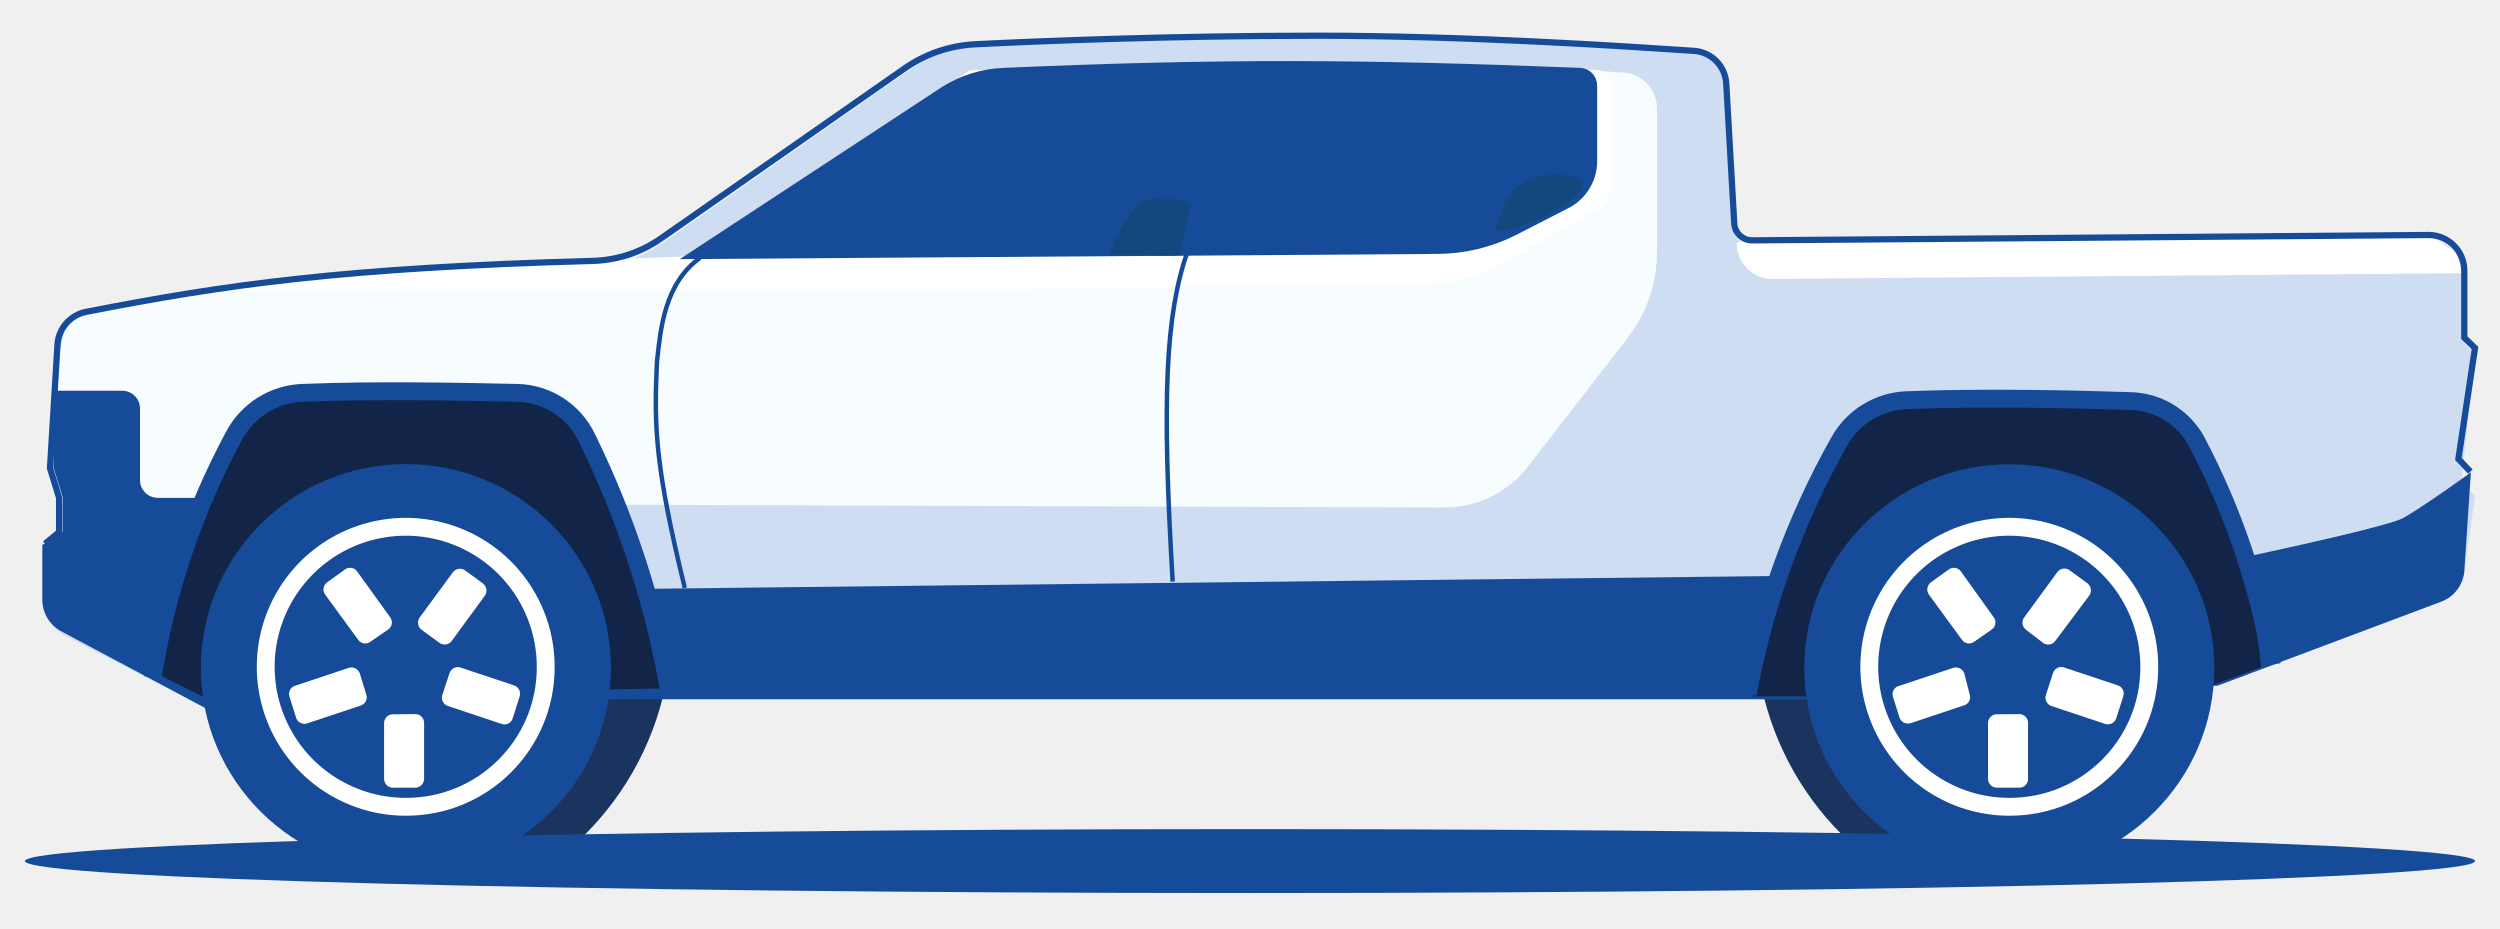
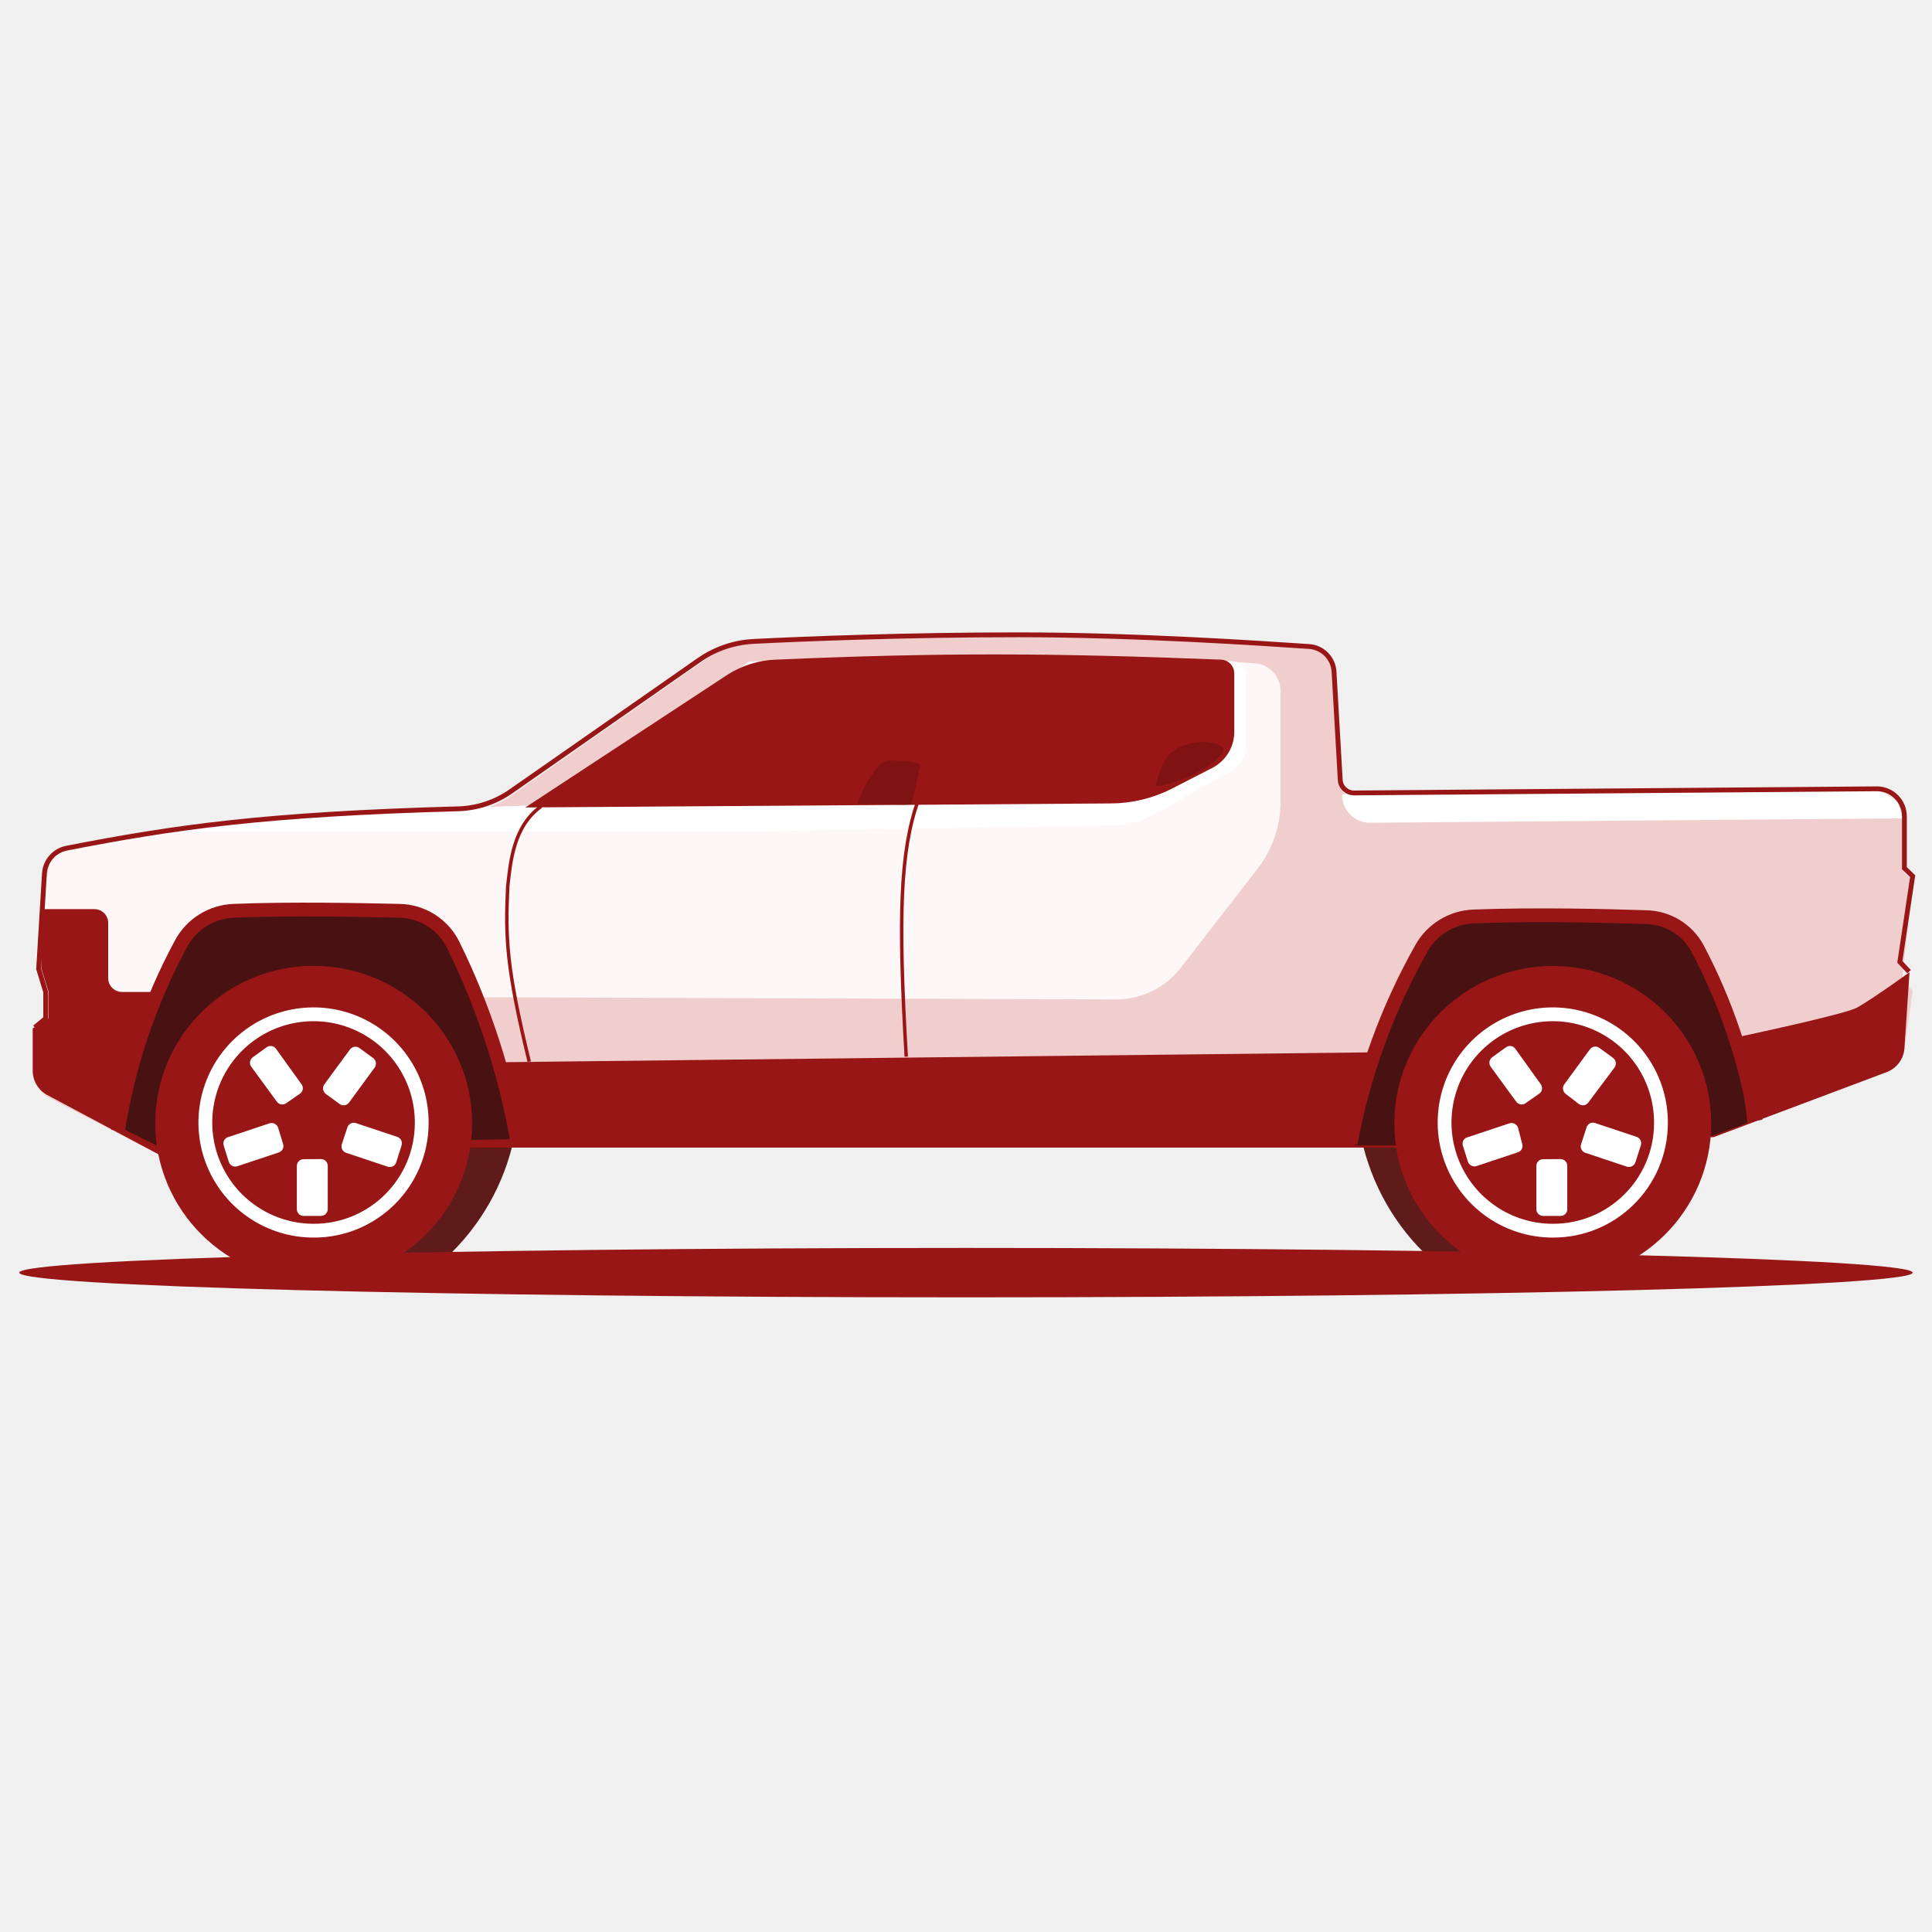
- <svg xmlns="http://www.w3.org/2000/svg" id="Layer_1" data-name="Layer 1" viewBox="0 0 140 52">
-   <defs>
-     <style>.cls-1{fill:#1a345f;}.cls-13,.cls-2,.cls-9{fill:#164b99;}.cls-3,.cls-6{fill:#fff;}.cls-3{fill-opacity:0.6;}.cls-4{fill:#ceddf1;}.cls-5{fill:#f7fcfe;}.cls-7{fill:#122448;}.cls-11,.cls-12,.cls-8{fill:none;}.cls-11,.cls-12,.cls-8,.cls-9{stroke:#164b99;}.cls-10{fill:#13487f;}.cls-11{stroke-width:0.25px;}.cls-12{stroke-width:0.35px;}.cls-13{stroke:#fff;}</style>
-   </defs>
-   <path class="cls-1" d="M32.26,47.21a16.52,16.52,0,0,0,5-8.78l-4.61-.34L22.11,48.25Z" />
-   <path class="cls-1" d="M103.64,47.21a16.52,16.52,0,0,1-5-8.78l4.62-.34L113.8,48.25Z" />
-   <ellipse class="cls-2" cx="70" cy="48.22" rx="68.6" ry="1.79" />
-   <path class="cls-3" d="M123.45,38.25l13.25-4.62A2,2,0,0,0,138,32.05l.61-4.29-.78-.66.78-7.29-.6-.58V15.47a2,2,0,0,0-2-2l-37.89.31a1,1,0,0,1-1-.91l-.57-8.26a1.94,1.94,0,0,0-1.8-1.8C91.05,2.58,81.75,2,73.16,2,65,2,58.1,2.36,54.77,2.57a7.64,7.64,0,0,0-3.88,1.37L37,13.68a6.94,6.94,0,0,1-3.81,1.24c-14.05.37-20.53,1.33-28.41,2.87a2,2,0,0,0-1.57,1.8L2.8,26.53l.51,1.67v1.91l-.79.66v3.05a2,2,0,0,0,1.06,1.74l7.58,3.92,23.18-.77h67.73Z" />
-   <path class="cls-4" d="M123.45,38.25l13.25-4.62A2,2,0,0,0,138,32.05l.61-4.29-.78-.66.78-7.29-.6-.58V15.47a2,2,0,0,0-2-2l-37.89.31a1,1,0,0,1-1-.91l-.57-8.26a1.94,1.94,0,0,0-1.8-1.8C91.05,2.58,81.75,2,73.16,2,65,2,58.1,2.36,54.77,2.57a7.64,7.64,0,0,0-3.88,1.37L37,13.68a6.94,6.94,0,0,1-3.81,1.24c-14.05.37-20.53,1.33-28.41,2.87a2,2,0,0,0-1.57,1.8L2.8,26.53l.51,1.67v1.91l-.79.66v3.05a2,2,0,0,0,1.06,1.74l7.58,3.92,23.18-.77h67.73Z" />
-   <path class="cls-5" d="M80.9,28.42,3.45,28.16c-.66-3.89-.39-8.61.46-10.43C14.17,15.18,21.3,15,38.83,14.35L54.33,4.18,73.9,3.63l14.6.28L91,4.07A2,2,0,0,1,92.79,6v8.12a7.85,7.85,0,0,1-1.64,4.8l-5.58,7.2A5.91,5.91,0,0,1,80.9,28.42Z" />
-   <path class="cls-6" d="M89.27,11.82l-5.72,3.23a5.92,5.92,0,0,1-2.79.76l-27.63.46H11.89c10.55-1.25,15.91-1.5,27.4-1.93l15-10.4,19.54-.48,15.44.45a1,1,0,0,1,1,1v5.23A2,2,0,0,1,89.27,11.82Z" />
-   <path class="cls-2" d="M124.18,38.4l12.59-4.73A2,2,0,0,0,138,32l.37-5.55S136,28.18,134.6,29s-21.32,4.76-21.32,4.76L100,32.25l-79.44.9-8.91-5.27H8.84a1,1,0,0,1-1-1v-4a1,1,0,0,0-1-1H3v4.3l.51,1.67V29.8l-1.14.72v3.07a2,2,0,0,0,1,1.73L12.15,40l22.2-.84h67.77Z" />
-   <path class="cls-7" d="M17.17,22.15c4.19-.17,9-.07,12,0a4.48,4.48,0,0,1,4,2.68,58.69,58.69,0,0,1,4.12,13.72L11.33,39,8.81,37.74c1.13-5.66,2.2-9,4.57-13.26A4.53,4.53,0,0,1,17.17,22.15Z" />
-   <path class="cls-8" d="M8.55,37.94a42.49,42.49,0,0,1,4.58-13.58A4.53,4.53,0,0,1,16.94,22c4.24-.17,9.11-.06,12,0a4.44,4.44,0,0,1,3.92,2.51A52.81,52.81,0,0,1,37.5,38.83" />
-   <path class="cls-7" d="M106.93,22.71c4.38-.18,9.43-.08,12.37,0A4.21,4.21,0,0,1,123,25a34.11,34.11,0,0,1,3.62,12.37l-3.17,1.16L101.17,39h-3a44.89,44.89,0,0,1,5-13.94A4.5,4.5,0,0,1,106.93,22.71Z" />
-   <path class="cls-8" d="M97.87,38.87A45.67,45.67,0,0,1,103,24.72a4.53,4.53,0,0,1,3.77-2.31c4.41-.17,9.53-.05,12.5.05A4.32,4.32,0,0,1,123,24.71a41.28,41.28,0,0,1,4.22,12.51" />
-   <path class="cls-9" d="M88.94,8.93V4.79a.49.49,0,0,0-.47-.49c-12.39-.49-20.22-.52-32.24,0a6.45,6.45,0,0,0-3.22,1L39.76,14l40.68-.28a9.37,9.37,0,0,0,4.22-1l3-1.54A2.45,2.45,0,0,0,88.94,8.93Z" />
-   <path class="cls-10" d="M62.16,14.24c2.82,0,2.51.14,4.9,0a5.79,5.79,0,0,0,0-2c-.19-1-.64-1.1-2.62-1.1a1.24,1.24,0,0,0-.86.48A7.85,7.85,0,0,0,62.16,14.24Z" />
-   <path class="cls-10" d="M62.16,14.24c2.82,0,2.51.14,4.9,0a5.79,5.79,0,0,0,0-2c-.19-1-.64-1.1-2.62-1.1a1.24,1.24,0,0,0-.86.48A7.85,7.85,0,0,0,62.16,14.24Z" />
-   <path class="cls-10" d="M62.16,14.24c2.82,0,2.51.14,4.9,0a5.79,5.79,0,0,0,0-2c-.19-1-.64-1.1-2.62-1.1a1.24,1.24,0,0,0-.86.48A7.85,7.85,0,0,0,62.16,14.24Z" />
-   <path class="cls-2" d="M71.44,3.55h-3L66.08,14.24H71Z" />
-   <path class="cls-10" d="M83.72,12.94c.89,0,1-.17,2.45-.66,0,0,2.56-1.25,2.45-2C88.54,9.8,87,9.6,85.85,10l-.33.14a3.42,3.42,0,0,0-.73.49C84.36,11.05,84.22,11.46,83.72,12.94Z" />
-   <path class="cls-10" d="M83.72,12.94c.89,0,1-.17,2.45-.66,0,0,2.56-1.25,2.45-2C88.54,9.8,87,9.6,85.85,10l-.33.14a3.42,3.42,0,0,0-.73.49C84.36,11.05,84.22,11.46,83.72,12.94Z" />
-   <path class="cls-10" d="M83.72,12.94c.89,0,1-.17,2.45-.66,0,0,2.56-1.25,2.45-2C88.54,9.8,87,9.6,85.85,10l-.33.14a3.42,3.42,0,0,0-.73.49C84.36,11.05,84.22,11.46,83.72,12.94Z" />
-   <path class="cls-11" d="M66.53,14c-1.29,3.66-1.46,8.37-.86,18.57M39.2,14.44c-2,1.45-2.21,4-2.41,5.82-.17,3.63-.11,5.83,1.56,12.67" />
-   <path class="cls-6" d="M97.29,13.56l38.82-.32,1.42.87.38,1.19-38.65.32a2,2,0,0,1-2-2Z" />
-   <path class="cls-12" d="M138.34,26.41l-.67-.71.93-6.21-.6-.58V15.16a2,2,0,0,0-2-2l-37.88.3a1,1,0,0,1-1-.92l-.45-7.86a1.94,1.94,0,0,0-1.78-1.83C91.29,2.61,82.31,2,73.77,2c-8.2,0-15.62.3-19.17.48a7.58,7.58,0,0,0-4,1.39L37,13.36a7,7,0,0,1-3.81,1.25C19.15,15,12.67,15.93,4.79,17.47a2,2,0,0,0-1.57,1.81L2.8,26.21l.51,1.67V29.8l-.79.65" />
-   <ellipse class="cls-2" cx="112.52" cy="37.41" rx="11.48" ry="11.41" />
-   <path class="cls-13" d="M120.36,37.4a7.84,7.84,0,1,0-7.84,7.78A7.81,7.81,0,0,0,120.36,37.4Z" />
-   <path class="cls-6" d="M111.82,40a.49.49,0,0,0-.49.49v3.13a.49.49,0,0,0,.48.49h1.26a.48.48,0,0,0,.5-.49V40.48a.49.49,0,0,0-.49-.49Z" />
-   <path class="cls-6" d="M114.57,38.92a.49.49,0,0,0,.32.62l3,1a.5.5,0,0,0,.62-.32L118.9,39a.48.48,0,0,0-.31-.62l-3-1a.48.48,0,0,0-.62.31Z" />
-   <path class="cls-6" d="M114.41,36a.49.49,0,0,0,.68-.1L117,33.35a.5.5,0,0,0-.11-.69l-1-.73a.49.49,0,0,0-.68.11l-1.86,2.54a.5.5,0,0,0,.11.69Z" />
-   <path class="cls-6" d="M111.54,35.25a.48.48,0,0,0,.11-.68L109.81,32a.48.48,0,0,0-.68-.11l-1,.72a.5.5,0,0,0-.11.69l1.85,2.53a.48.48,0,0,0,.68.11Z" />
-   <path class="cls-6" d="M110,37.71a.5.5,0,0,0-.62-.31l-3,1A.48.48,0,0,0,106,39l.37,1.18a.5.5,0,0,0,.62.32l3-1a.48.48,0,0,0,.31-.62Z" />
-   <ellipse class="cls-2" cx="22.73" cy="37.4" rx="11.48" ry="11.41" />
-   <path class="cls-13" d="M30.56,37.4a7.84,7.84,0,1,0-7.84,7.78A7.81,7.81,0,0,0,30.56,37.4Z" />
-   <path class="cls-6" d="M22,40a.49.49,0,0,0-.49.49v3.13a.49.49,0,0,0,.48.49h1.26a.5.5,0,0,0,.5-.49V40.48a.49.49,0,0,0-.49-.49Z" />
-   <path class="cls-6" d="M24.77,38.92a.49.49,0,0,0,.32.62l3,1a.48.48,0,0,0,.62-.31L29.1,39a.49.49,0,0,0-.32-.62l-3-1a.49.49,0,0,0-.61.32Z" />
-   <path class="cls-6" d="M24.61,36a.49.49,0,0,0,.68-.1l1.86-2.54a.5.5,0,0,0-.11-.69l-1-.73a.49.49,0,0,0-.68.11L23.5,34.58a.5.5,0,0,0,.11.69Z" />
-   <path class="cls-6" d="M21.74,35.25a.48.48,0,0,0,.11-.68L20,32a.48.48,0,0,0-.68-.11l-1,.72a.49.49,0,0,0-.11.69l1.85,2.53a.48.48,0,0,0,.68.11Z" />
-   <path class="cls-6" d="M20.15,37.71a.5.5,0,0,0-.62-.31l-3,1a.48.48,0,0,0-.32.61l.37,1.18a.49.49,0,0,0,.62.32l3-1a.48.48,0,0,0,.31-.62Z" />
+ <svg xmlns="http://www.w3.org/2000/svg" id="SvgjsSvg1074" width="288" height="288" version="1.1">
+   <defs id="SvgjsDefs1075" />
+   <g id="SvgjsG1076">
+     <svg viewBox="0 0 140 52" width="288" height="288">
+       <path fill="#5f1a1a" d="M32.26 47.21a16.52 16.52 0 005-8.78l-4.61-.34L22.11 48.25zM103.64 47.21a16.52 16.52 0 01-5-8.78l4.62-.34L113.8 48.25z" class="svgShape color1a345f-0 selectable" />
+       <ellipse cx="70" cy="48.22" fill="#991616" rx="68.6" ry="1.79" class="svgShape color164b99-1 selectable" />
+       <path fill="#fff" fill-opacity=".6" d="M123.45,38.25l13.25-4.62A2,2,0,0,0,138,32.05l.61-4.29-.78-.66.78-7.29-.6-.58V15.47a2,2,0,0,0-2-2l-37.89.31a1,1,0,0,1-1-.91l-.57-8.26a1.94,1.94,0,0,0-1.8-1.8C91.05,2.58,81.75,2,73.16,2,65,2,58.1,2.36,54.77,2.57a7.64,7.64,0,0,0-3.88,1.37L37,13.68a6.94,6.94,0,0,1-3.81,1.24c-14.05.37-20.53,1.33-28.41,2.87a2,2,0,0,0-1.57,1.8L2.8,26.53l.51,1.67v1.91l-.79.66v3.05a2,2,0,0,0,1.06,1.74l7.58,3.92,23.18-.77h67.73Z" class="svgShape colorffffff-2 selectable" />
+       <path fill="#f1cece" d="M123.45,38.25l13.25-4.62A2,2,0,0,0,138,32.05l.61-4.29-.78-.66.78-7.29-.6-.58V15.47a2,2,0,0,0-2-2l-37.89.31a1,1,0,0,1-1-.91l-.57-8.26a1.94,1.94,0,0,0-1.8-1.8C91.05,2.58,81.75,2,73.16,2,65,2,58.1,2.36,54.77,2.57a7.64,7.64,0,0,0-3.88,1.37L37,13.68a6.94,6.94,0,0,1-3.81,1.24c-14.05.37-20.53,1.33-28.41,2.87a2,2,0,0,0-1.57,1.8L2.8,26.53l.51,1.67v1.91l-.79.66v3.05a2,2,0,0,0,1.06,1.74l7.58,3.92,23.18-.77h67.73Z" class="svgShape colorceddf1-3 selectable" />
+       <path fill="#fef7f7" d="M80.9,28.42,3.45,28.16c-.66-3.89-.39-8.61.46-10.43C14.17,15.18,21.3,15,38.83,14.35L54.33,4.18,73.9,3.63l14.6.28L91,4.07A2,2,0,0,1,92.79,6v8.12a7.85,7.85,0,0,1-1.64,4.8l-5.58,7.2A5.91,5.91,0,0,1,80.9,28.42Z" class="svgShape colorf7fcfe-4 selectable" />
+       <path fill="#fff" d="M89.27,11.82l-5.72,3.23a5.92,5.92,0,0,1-2.79.76l-27.63.46H11.89c10.55-1.25,15.91-1.5,27.4-1.93l15-10.4,19.54-.48,15.44.45a1,1,0,0,1,1,1v5.23A2,2,0,0,1,89.27,11.82Z" class="svgShape colorffffff-5 selectable" />
+       <path fill="#991616" d="M124.18,38.4l12.59-4.73A2,2,0,0,0,138,32l.37-5.55S136,28.18,134.6,29s-21.32,4.76-21.32,4.76L100,32.25l-79.44.9-8.91-5.27H8.84a1,1,0,0,1-1-1v-4a1,1,0,0,0-1-1H3v4.3l.51,1.67V29.8l-1.14.72v3.07a2,2,0,0,0,1,1.73L12.15,40l22.2-.84h67.77Z" class="svgShape color164b99-6 selectable" />
+       <path fill="#481212" d="M17.17,22.15c4.19-.17,9-.07,12,0a4.48,4.48,0,0,1,4,2.68,58.69,58.69,0,0,1,4.12,13.72L11.33,39,8.81,37.74c1.13-5.66,2.2-9,4.57-13.26A4.53,4.53,0,0,1,17.17,22.15Z" class="svgShape color122448-7 selectable" />
+       <path fill="none" stroke="#991616" d="M8.55,37.94a42.49,42.49,0,0,1,4.58-13.58A4.53,4.53,0,0,1,16.94,22c4.24-.17,9.11-.06,12,0a4.44,4.44,0,0,1,3.92,2.51A52.81,52.81,0,0,1,37.5,38.83" class="svgStroke colorStroke164b99-8 selectable" />
+       <path fill="#481212" d="M106.93,22.71c4.38-.18,9.43-.08,12.37,0A4.21,4.21,0,0,1,123,25a34.11,34.11,0,0,1,3.62,12.37l-3.17,1.16L101.17,39h-3a44.89,44.89,0,0,1,5-13.94A4.5,4.5,0,0,1,106.93,22.71Z" class="svgShape color122448-9 selectable" />
+       <path fill="none" stroke="#991616" d="M97.87,38.87A45.67,45.67,0,0,1,103,24.72a4.53,4.53,0,0,1,3.77-2.31c4.41-.17,9.53-.05,12.5.05A4.32,4.32,0,0,1,123,24.71a41.28,41.28,0,0,1,4.22,12.51" class="svgStroke colorStroke164b99-10 selectable" />
+       <path fill="#991616" stroke="#991616" d="M88.94,8.93V4.79a.49.49,0,0,0-.47-.49c-12.39-.49-20.22-.52-32.24,0a6.45,6.45,0,0,0-3.22,1L39.76,14l40.68-.28a9.37,9.37,0,0,0,4.22-1l3-1.54A2.45,2.45,0,0,0,88.94,8.93Z" class="svgShape color164b99-11 svgStroke colorStroke164b99-11 selectable" />
+       <path fill="#7f1313" d="M62.16,14.24c2.82,0,2.51.14,4.9,0a5.79,5.79,0,0,0,0-2c-.19-1-.64-1.1-2.62-1.1a1.24,1.24,0,0,0-.86.48A7.85,7.85,0,0,0,62.16,14.24Z" class="svgShape color13487f-12 selectable" />
+       <path fill="#7f1313" d="M62.16,14.24c2.82,0,2.51.14,4.9,0a5.79,5.79,0,0,0,0-2c-.19-1-.64-1.1-2.62-1.1a1.24,1.24,0,0,0-.86.48A7.85,7.85,0,0,0,62.16,14.24Z" class="svgShape color13487f-13 selectable" />
+       <path fill="#7f1313" d="M62.16,14.24c2.82,0,2.51.14,4.9,0a5.79,5.79,0,0,0,0-2c-.19-1-.64-1.1-2.62-1.1a1.24,1.24,0,0,0-.86.48A7.85,7.85,0,0,0,62.16,14.24Z" class="svgShape color13487f-14 selectable" />
+       <path fill="#991616" d="M71.44,3.55h-3L66.08,14.24H71Z" class="svgShape color164b99-15 selectable" />
+       <path fill="#7f1313" d="M83.72,12.94c.89,0,1-.17,2.45-.66,0,0,2.56-1.25,2.45-2C88.54,9.8,87,9.6,85.85,10l-.33.14a3.42,3.42,0,0,0-.73.49C84.36,11.05,84.22,11.46,83.72,12.94Z" class="svgShape color13487f-16 selectable" />
+       <path fill="#7f1313" d="M83.72,12.94c.89,0,1-.17,2.45-.66,0,0,2.56-1.25,2.45-2C88.54,9.8,87,9.6,85.85,10l-.33.14a3.42,3.42,0,0,0-.73.49C84.36,11.05,84.22,11.46,83.72,12.94Z" class="svgShape color13487f-17 selectable" />
+       <path fill="#7f1313" d="M83.72,12.94c.89,0,1-.17,2.45-.66,0,0,2.56-1.25,2.45-2C88.54,9.8,87,9.6,85.85,10l-.33.14a3.42,3.42,0,0,0-.73.49C84.36,11.05,84.22,11.46,83.72,12.94Z" class="svgShape color13487f-18 selectable" />
+       <path fill="none" stroke="#991616" stroke-width=".25" d="M66.53,14c-1.29,3.66-1.46,8.37-.86,18.57M39.2,14.44c-2,1.45-2.21,4-2.41,5.82-.17,3.63-.11,5.83,1.56,12.67" class="svgStroke colorStroke164b99-19 selectable" />
+       <path fill="#fff" d="M97.29,13.56l38.82-.32,1.42.87.38,1.19-38.65.32a2,2,0,0,1-2-2Z" class="svgShape colorffffff-20 selectable" />
+       <path fill="none" stroke="#991616" stroke-width=".35" d="M138.34,26.41l-.67-.71.93-6.21-.6-.58V15.16a2,2,0,0,0-2-2l-37.88.3a1,1,0,0,1-1-.92l-.45-7.86a1.94,1.94,0,0,0-1.78-1.83C91.29,2.61,82.31,2,73.77,2c-8.2,0-15.62.3-19.17.48a7.58,7.58,0,0,0-4,1.39L37,13.36a7,7,0,0,1-3.81,1.25C19.15,15,12.67,15.93,4.79,17.47a2,2,0,0,0-1.57,1.81L2.8,26.21l.51,1.67V29.8l-.79.65" class="svgStroke colorStroke164b99-21 selectable" />
+       <ellipse cx="112.52" cy="37.41" fill="#991616" rx="11.48" ry="11.41" class="svgShape color164b99-22 selectable" />
+       <path fill="#991616" stroke="#fff" d="M120.36,37.4a7.84,7.84,0,1,0-7.84,7.78A7.81,7.81,0,0,0,120.36,37.4Z" class="svgShape color164b99-23 svgStroke colorStrokeffffff-23 selectable" />
+       <path fill="#fff" d="M111.82 40a.49.49 0 00-.49.49v3.13a.49.49 0 00.48.49h1.26a.48.48 0 00.5-.49V40.48a.49.49 0 00-.49-.49zM114.57 38.92a.49.49 0 00.32.62l3 1a.5.5 0 00.62-.32L118.9 39a.48.48 0 00-.31-.62l-3-1a.48.48 0 00-.62.31zM114.41 36a.49.49 0 00.68-.1L117 33.35a.5.5 0 00-.11-.69l-1-.73a.49.49 0 00-.68.11l-1.86 2.54a.5.5 0 00.11.69zM111.54 35.25a.48.48 0 00.11-.68L109.81 32a.48.48 0 00-.68-.11l-1 .72a.5.5 0 00-.11.69l1.85 2.53a.48.48 0 00.68.11zM110 37.71a.5.5 0 00-.62-.31l-3 1A.48.48 0 00106 39l.37 1.18a.5.5 0 00.62.32l3-1a.48.48 0 00.31-.62z" class="svgShape colorffffff-24 selectable" />
+       <ellipse cx="22.73" cy="37.4" fill="#991616" rx="11.48" ry="11.41" class="svgShape color164b99-25 selectable" />
+       <path fill="#991616" stroke="#fff" d="M30.56,37.4a7.84,7.84,0,1,0-7.84,7.78A7.81,7.81,0,0,0,30.56,37.4Z" class="svgShape color164b99-26 svgStroke colorStrokeffffff-26 selectable" />
+       <path fill="#fff" d="M22 40a.49.49 0 00-.49.49v3.13a.49.49 0 00.48.49h1.26a.5.5 0 00.5-.49V40.48a.49.49 0 00-.49-.49zM24.77 38.92a.49.49 0 00.32.62l3 1a.48.48 0 00.62-.31L29.1 39a.49.49 0 00-.32-.62l-3-1a.49.49 0 00-.61.32zM24.61 36a.49.49 0 00.68-.1l1.86-2.54a.5.5 0 00-.11-.69l-1-.73a.49.49 0 00-.68.11L23.5 34.58a.5.5 0 00.11.69zM21.74 35.25a.48.48 0 00.11-.68L20 32a.48.48 0 00-.68-.11l-1 .72a.49.49 0 00-.11.69l1.85 2.53a.48.48 0 00.68.11zM20.15 37.71a.5.5 0 00-.62-.31l-3 1a.48.48 0 00-.32.61l.37 1.18a.49.49 0 00.62.32l3-1a.48.48 0 00.31-.62z" class="svgShape colorffffff-27 selectable" />
+     </svg>
+   </g>
</svg>
